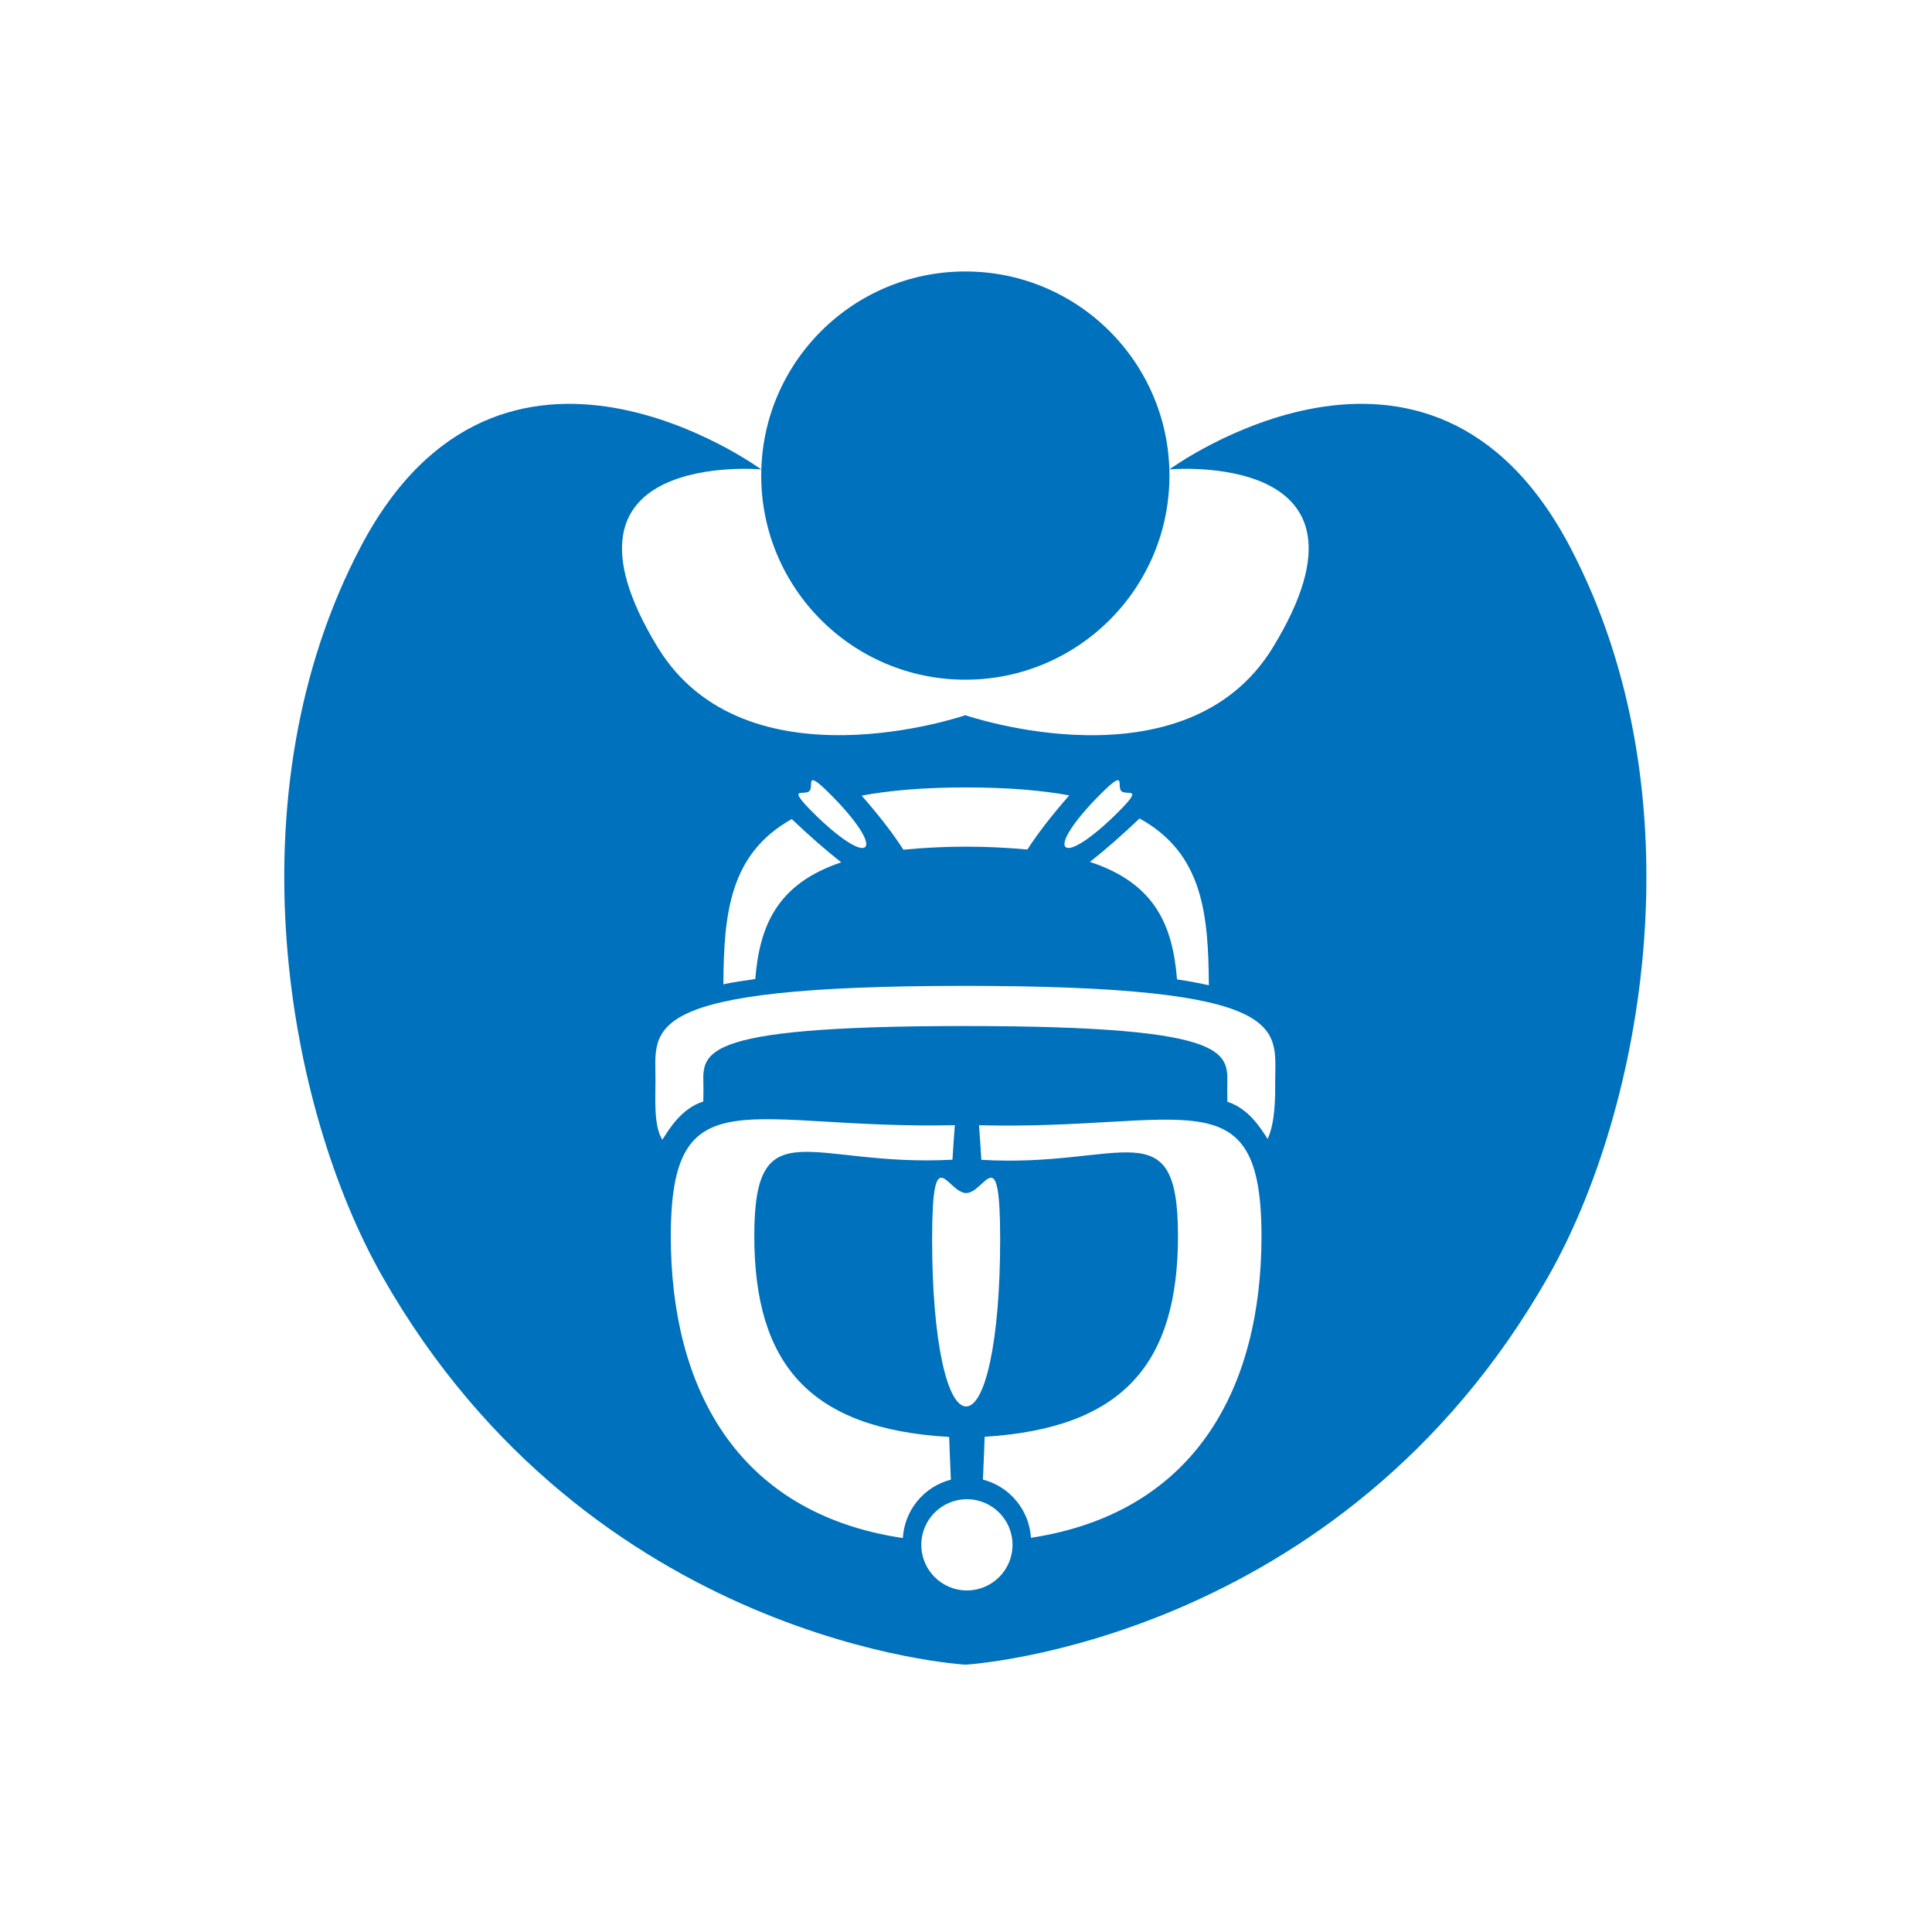
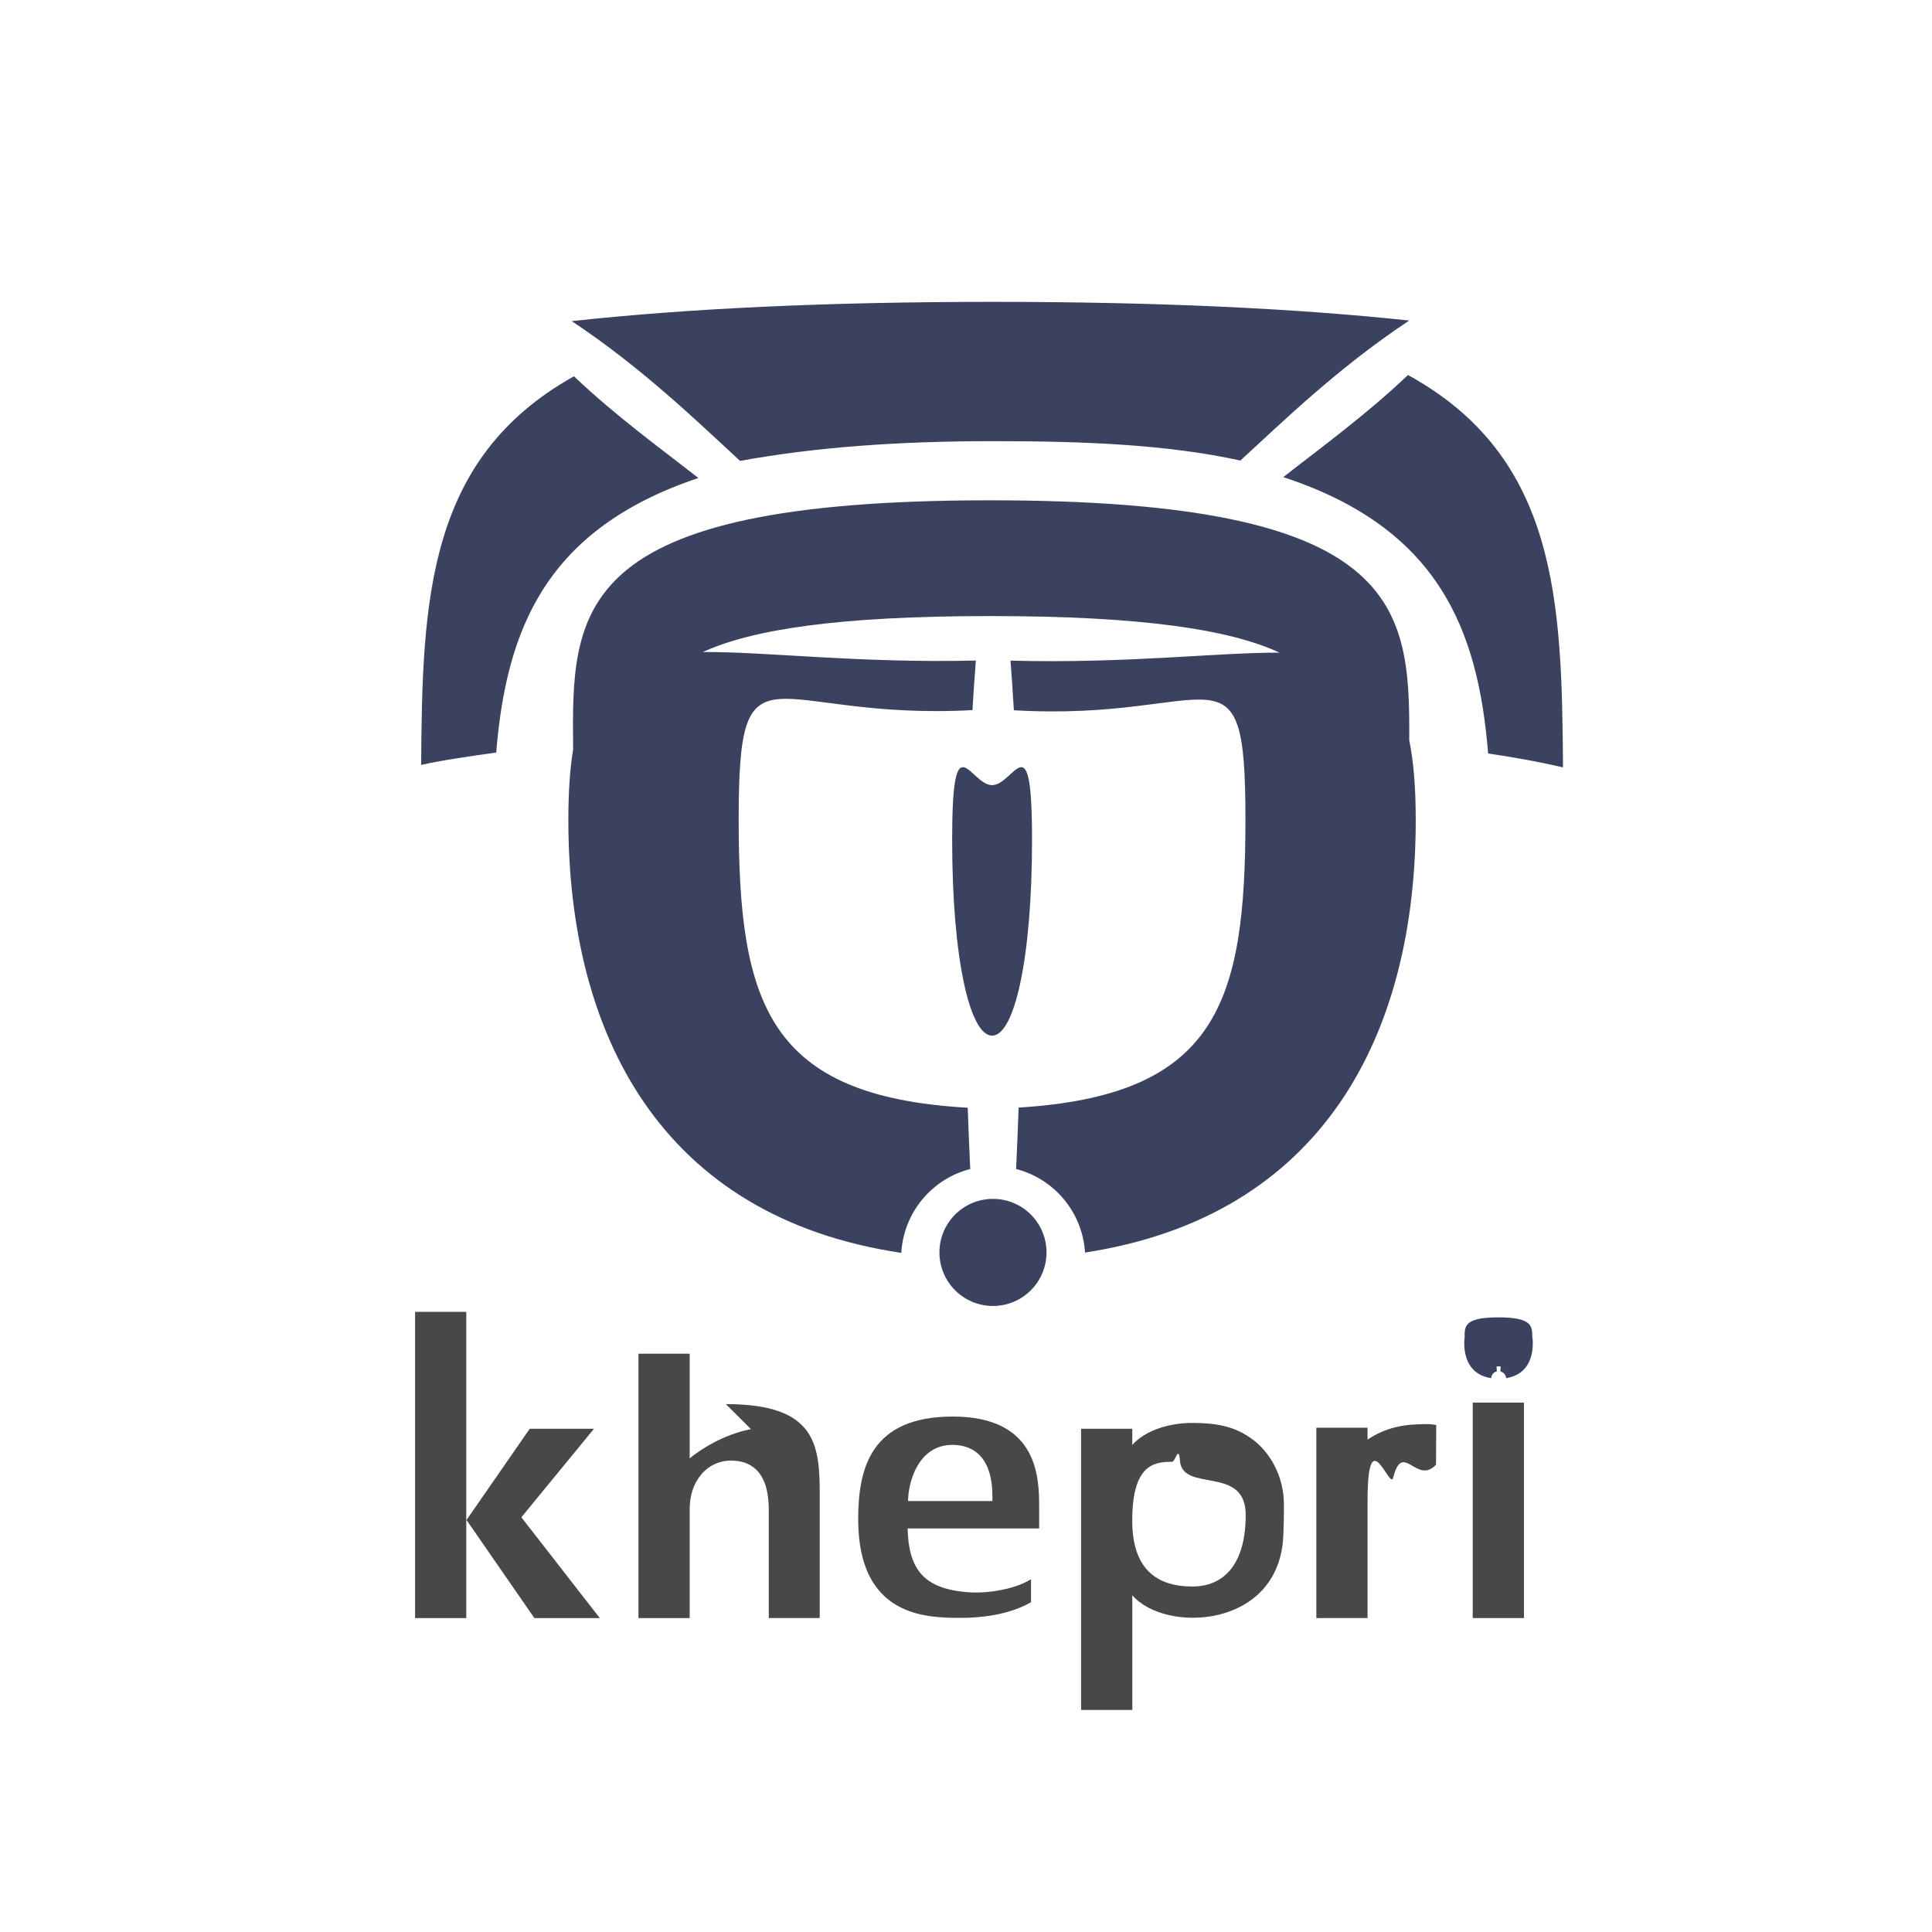
- <svg xmlns="http://www.w3.org/2000/svg" id="图层_1" data-name="图层 1" viewBox="0 0 1402 1402">
+ <svg xmlns="http://www.w3.org/2000/svg" id="图层_1" data-name="图层 1" viewBox="0 0 1024 1024">
  <defs>
-     <style>.cls-1{fill:#fff;}.cls-2{fill:#0071bc;}</style>
+     <style>.cls-1{fill:#fff;}.cls-2{fill:#3b4260;}.cls-3{fill:#49474a;}</style>
  </defs>
-   <rect class="cls-1" width="1402" height="1402" />
-   <circle class="cls-2" cx="700.52" cy="345.12" r="148.12" />
-   <path class="cls-2" d="M1139.25,396.73c-102.11-194.12-290.62-56.1-290.62-56.1s162.7-14.59,75.18,129C860.17,574.11,700.52,519,700.52,519s-159.65,55.07-223.3-49.37c-87.52-143.63,75.18-129,75.18-129s-188.51-138-290.62,56.1c-94.68,180-53.86,407.32,15.71,529.62C429.15,1193,700.52,1208,700.52,1208s271.37-15,423-281.64C1193.11,804,1233.93,576.72,1139.25,396.73ZM877.23,715c-6.72-1.56-14.38-3-23.09-4.27-3.12-38.41-15.35-69.56-63.2-85.27,10.91-8.6,23-19.15,36-31.52C873,619.29,876.91,663.61,877.23,715ZM798.46,576.43c19.47-19.47,11.7-5.92,15.27-2.35s17.12-4.19-2.35,15.27-34.61,28.83-38.18,25.26S779,595.9,798.46,576.43Zm-97.36-5c29.66,0,54.3,2,74.81,5.76-13,14.84-23.24,28.14-30.36,39.3a474.11,474.11,0,0,0-90,.11c-7.09-11.14-17.26-24.41-30.27-39.23C646,573.49,671,571.42,701.09,571.42Zm-113.76,2.66c3.57-3.57-4.19-17.12,15.27,2.35s28.83,34.61,25.26,38.18-18.72-5.79-38.18-25.26S583.77,577.65,587.34,574.08Zm-12.76,20.3c12.94,12.32,25,22.83,35.89,31.38-47.07,15.76-59.25,46.64-62.39,84.7-8.7,1.24-16.4,2.3-23.15,3.82C525.27,663.31,529.26,619.68,574.58,594.38Zm80.6,521.73c-121.78-18.15-168.4-110.76-168.4-218.93,0-118.7,56.12-77.3,206.12-80.69-.6,7.61-1.18,16-1.71,25.06-103,5.57-143.82-38.8-143.82,55.18,0,93.24,40.21,140.2,141.41,146,.38,10.88.8,21.23,1.27,31A46.59,46.59,0,0,0,655.17,1116.11Zm45.92-250.35c13.63,0,24.69-40.7,24.69,33.66s-11.05,121.19-24.69,121.19-24.69-46.82-24.69-121.19S687.46,865.76,701.09,865.76Zm.56,288.38a33.1,33.1,0,1,1,33.1-33.1A33.1,33.1,0,0,1,701.66,1154.14Zm46.47-38.2a46.59,46.59,0,0,0-34.86-42.25c.46-9.79.89-20.17,1.27-31.07,100.36-6.22,140.29-53,140.29-145.88,0-93.63-40.56-49-142.69-55.1-.53-9.08-1.11-17.48-1.71-25.1,149.15,3.85,205-37.75,205,80.66C915.41,1005,869.08,1097.41,748.13,1115.94ZM925.39,783.85c0,12.47.12,30.3-5.49,42.64-4.71-7.09-13.22-21.8-29.25-27,.08-2.92-.08-5.94-.08-9,0-25.36,10.83-45.93-190.54-45.93s-189.54,20.56-189.54,45.93c0,3-.17,6-.12,8.82-16.31,5.23-25.06,20.57-29.7,27.76-6.51-10.07-5-30.73-5-43.2,0-37.8-14-68.45,224.27-68.45S925.39,746,925.39,783.85Z" />
+   <rect class="cls-1" width="1024" height="1024" />
+   <path class="cls-2" d="M746.25,198.76C724,220,698.92,238.12,680.18,252.89c82.2,27,103.2,80.5,108.57,146.48,15,2.2,28.12,4.66,39.67,7.34C827.85,318.38,825.48,242.24,746.25,198.76Z" />
+   <path class="cls-2" d="M526.43,233.82c48.74,0,92.36,1.81,131,10.27,21-19.17,51-48.71,89.5-74.2-60.47-6.44-133.1-9.9-220.53-9.9-88.8,0-162.35,3.57-223.38,10.21,38.36,25.45,68.33,54.95,89.24,74.08C432.05,237,476.4,233.82,526.43,233.82Z" />
+   <path class="cls-2" d="M370.15,253.35c-18.7-14.69-43.72-32.74-65.94-53.91-77.84,43.47-80.41,118.41-81,206C234.8,402.82,248,401,263,398.86,268.37,333.48,289.29,280.42,370.15,253.35Z" />
+   <circle class="cls-2" cx="526.3" cy="663.81" r="28.38" />
+   <path class="cls-2" d="M547,445c0-63.76-9.48-28.86-21.17-28.86s-21.17-34.9-21.17,28.86,9.48,103.91,21.17,103.91S547,508.8,547,445Z" />
+   <path class="cls-2" d="M524.76,265.17c-222.82,0-221.67,58.14-221,132.12-1.7,10.36-2.52,22.69-2.52,37.36C301.26,548,350.1,645,477.7,664.05a48.82,48.82,0,0,1,36.54-44.45c-.48-10.24-.93-21.08-1.33-32.48-106-6-121.4-55.24-121.4-152.94,0-98.47,16-52,123.92-57.81.56-9.5,1.16-18.28,1.79-26.26-63.35,1.43-110.72-4.76-144.69-4.52,26.18-12,72.05-19.06,152.31-19.06,81,0,127.09,7.21,153.35,19.38-33.7-.09-80.41,5.85-142.61,4.24.63,8,1.23,16.79,1.79,26.3,107,6.36,122.74-40.36,122.74,57.74,0,97.33-15.06,146.34-120.22,152.86-.4,11.42-.84,22.3-1.33,32.56a48.82,48.82,0,0,1,36.53,44.27c126.73-19.42,175.28-116.22,175.28-229.22,0-17.12-1.12-31-3.45-42.35C747.37,320.72,742.55,265.17,524.76,265.17Z" />
+   <path class="cls-2" d="M795.37,724.23c0,.92-.07,1.8-.11,2.63a3.94,3.94,0,0,1,3,3.58c10.24-1.57,14.16-9.39,14.16-18.52a17.26,17.26,0,0,0-.28-3.42c0-5.78-.35-10.27-18-10.27-18,0-17.91,4.7-17.86,10.68a18.9,18.9,0,0,0-.2,3c0,9.16,3.95,17,14.26,18.54a3.94,3.94,0,0,1,3-3.59c0-.83-.07-1.7-.11-2.62" />
+   <polygon class="cls-3" points="283.23 857.61 247.26 805.63 280.78 757.26 314.83 757.26 276.34 804.19 317.9 857.61 283.23 857.61" />
+   <rect class="cls-3" x="220" y="695.31" width="27.14" height="162.31" />
+   <path class="cls-3" d="M384.73,744.2,398,757.46C379,761.22,365.54,773,365.54,773V717.47H338.4V857.61h27.14V800c0-7.32,2-13.48,6-18.31a20.09,20.09,0,0,1,16.2-7.52c9,0,19.73,4.52,19.73,26v57.41h27v-63C434.61,766.54,433.59,744.2,384.73,744.2Z" />
+   <path class="cls-3" d="M509,857.5c-18.56,0-54.14-.83-54.14-52.28,0-27.22,6.77-54.42,50.18-54.42,45.79,0,45.73,33.39,45.73,48.31v11H481.05c.55,21.36,8.22,32.13,32.41,33.83,10.29.72,24.65-1.66,33-6.93v12.19C537,854.73,523.72,857.5,509,857.5Zm-4.17-91.69c-18.55,0-23.53,20.5-23.53,29.77H526v-2.77C526,774.12,517.34,765.81,504.86,765.81Z" />
+   <path class="cls-3" d="M697.69,857.61V756.71h27.14V763c9.68-6.37,18.85-8.19,31.1-8.19a24.27,24.27,0,0,1,5.3.49l-.12,21c-10.25,11.08-17.73-13-22.71,6.93-1.74,6.94-13.56-31.3-13.56,12.19v62.16Z" />
+   <rect class="cls-3" x="780.58" y="743.41" width="27.14" height="114.2" />
+   <path class="cls-3" d="M680.49,797.11c0-13.76-6.65-26.59-16.07-33.79s-19.05-9.14-32.69-9.14c-11.36,0-24.38,3.6-31.6,11.64v-8.55H573V906.32h27.14l0-60.82c17.45,20.31,78.12,17.82,80.05-31.76C680.6,803.84,680.49,797.11,680.49,797.11ZM632,840.88c-18.84,0-31.89-9.14-31.89-34.93,0-29.89,11.67-31.17,21.18-31.17,1.58,0,3.47-9.15,4.1-.63,1.28,17.3,34.86,2.1,34.86,28.78C660.27,828.41,649.19,840.88,632,840.88Z" />
</svg>
